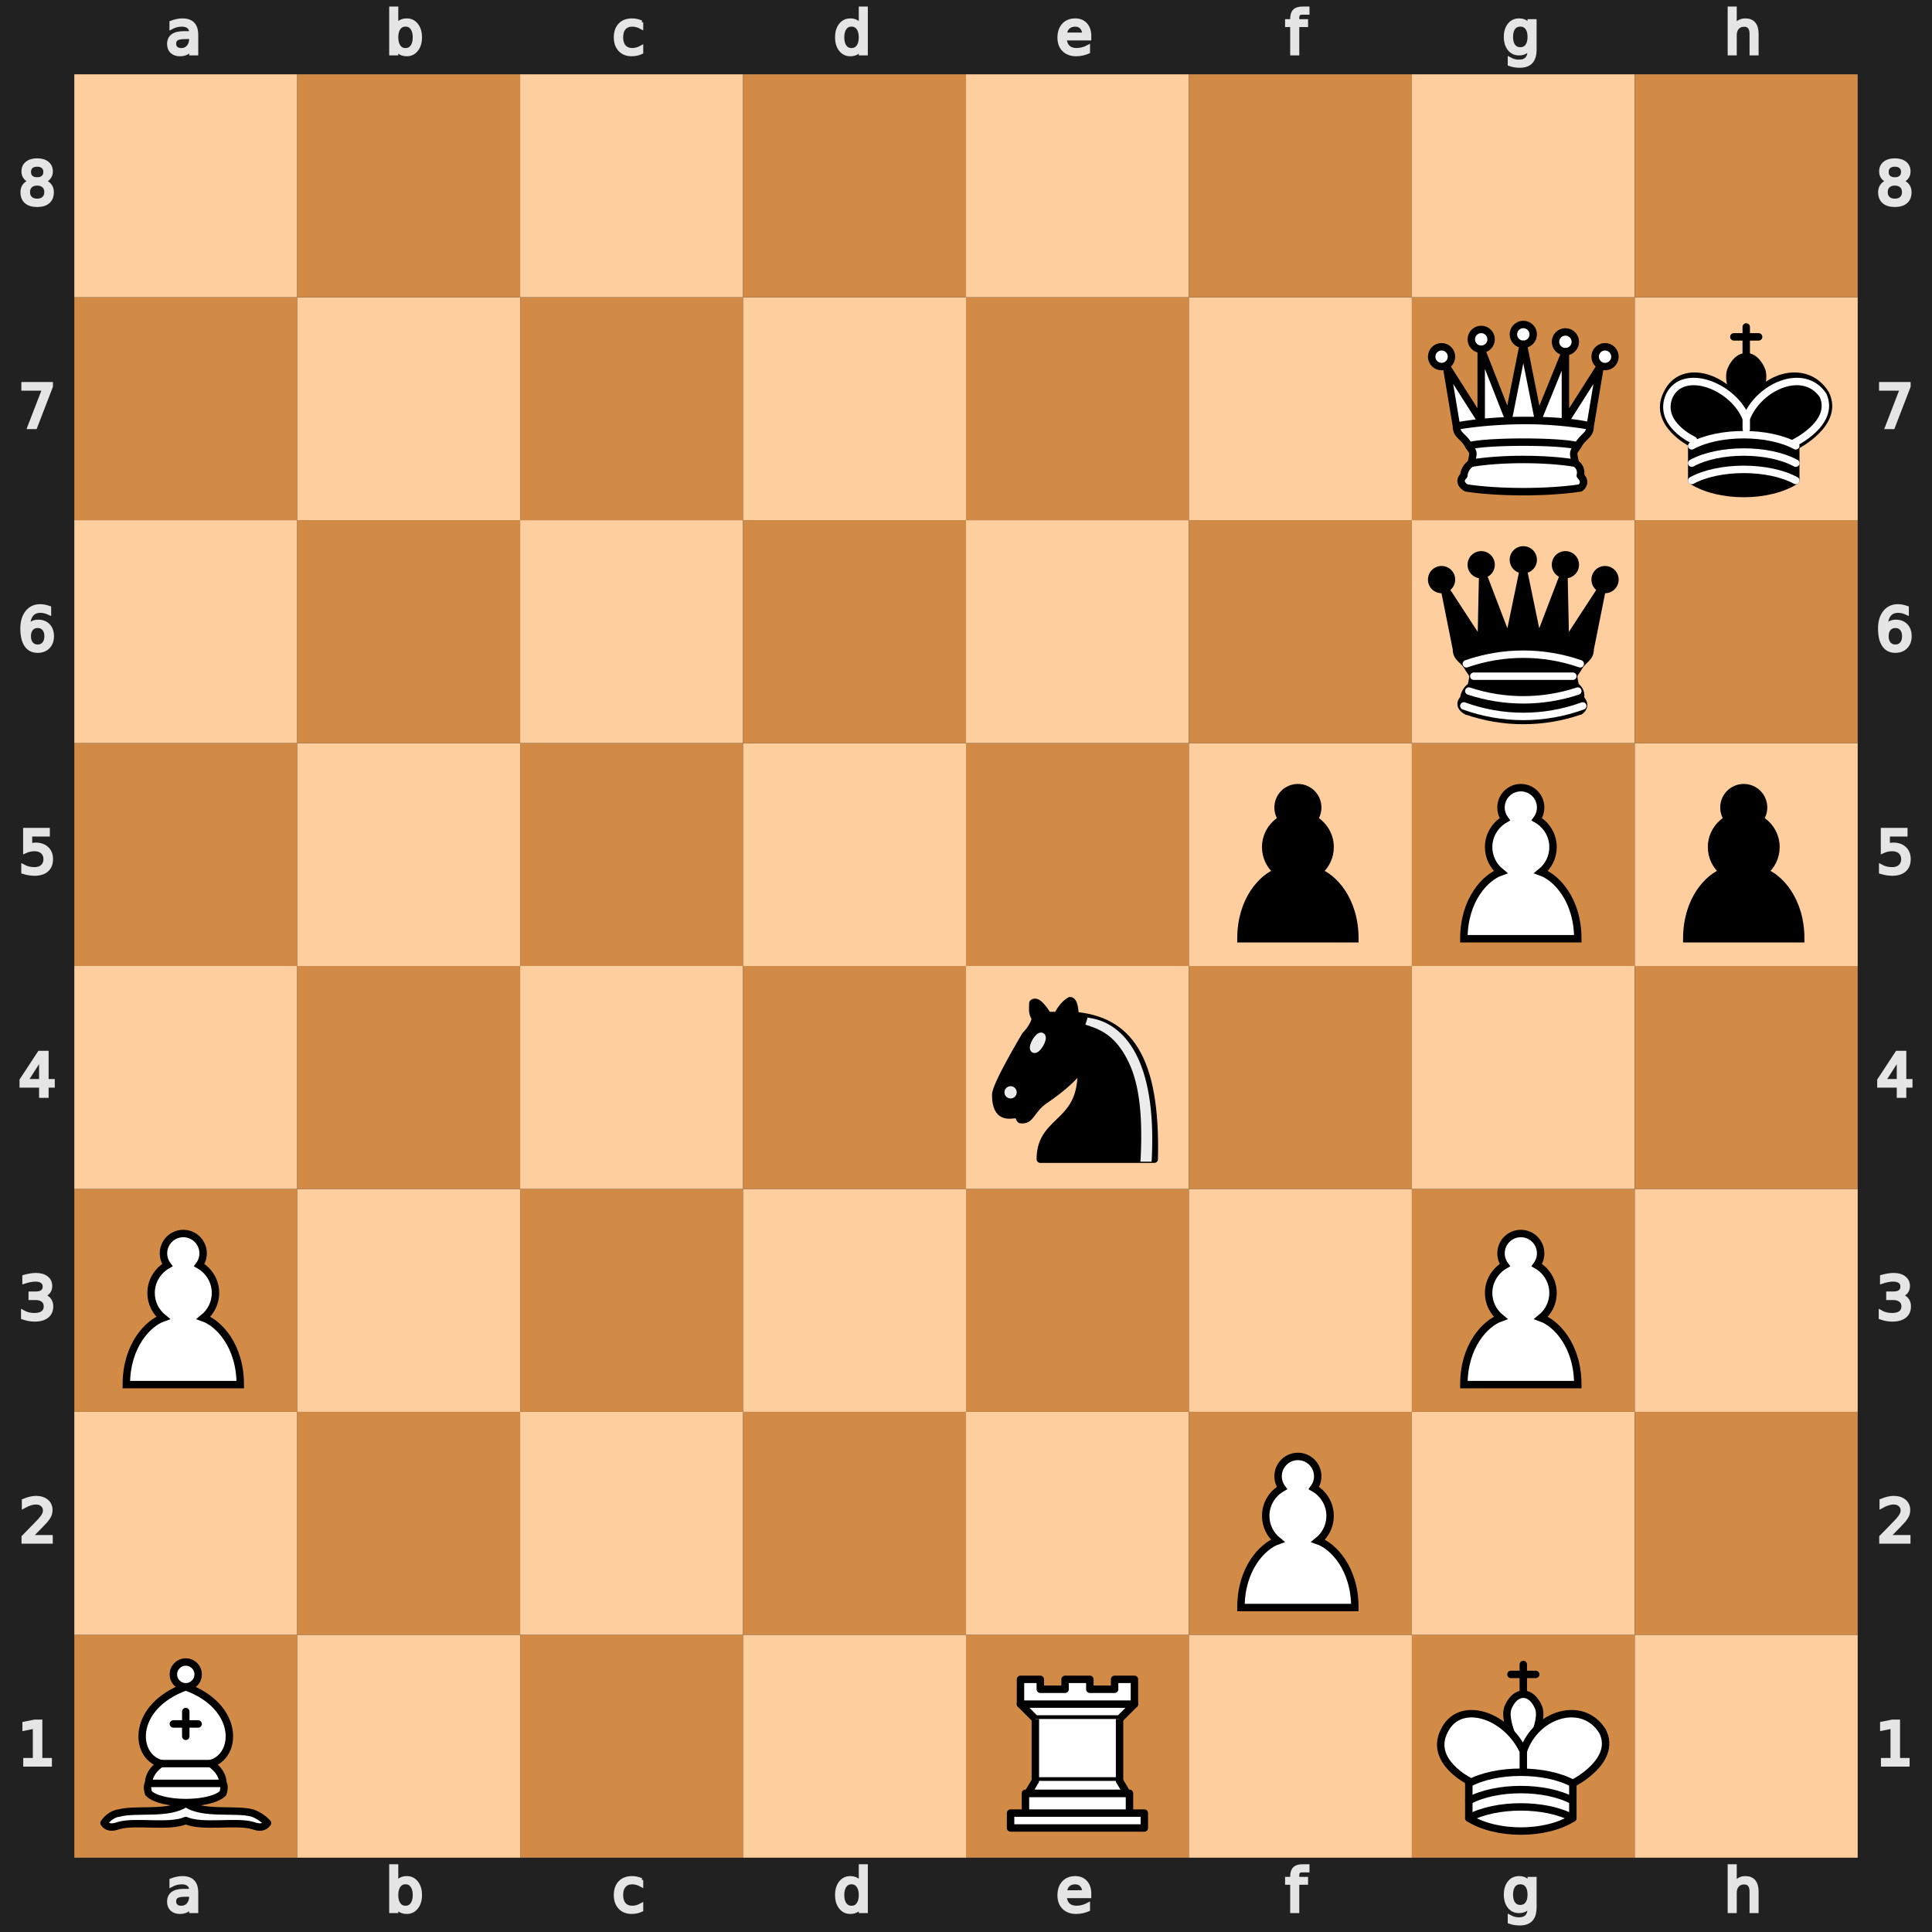
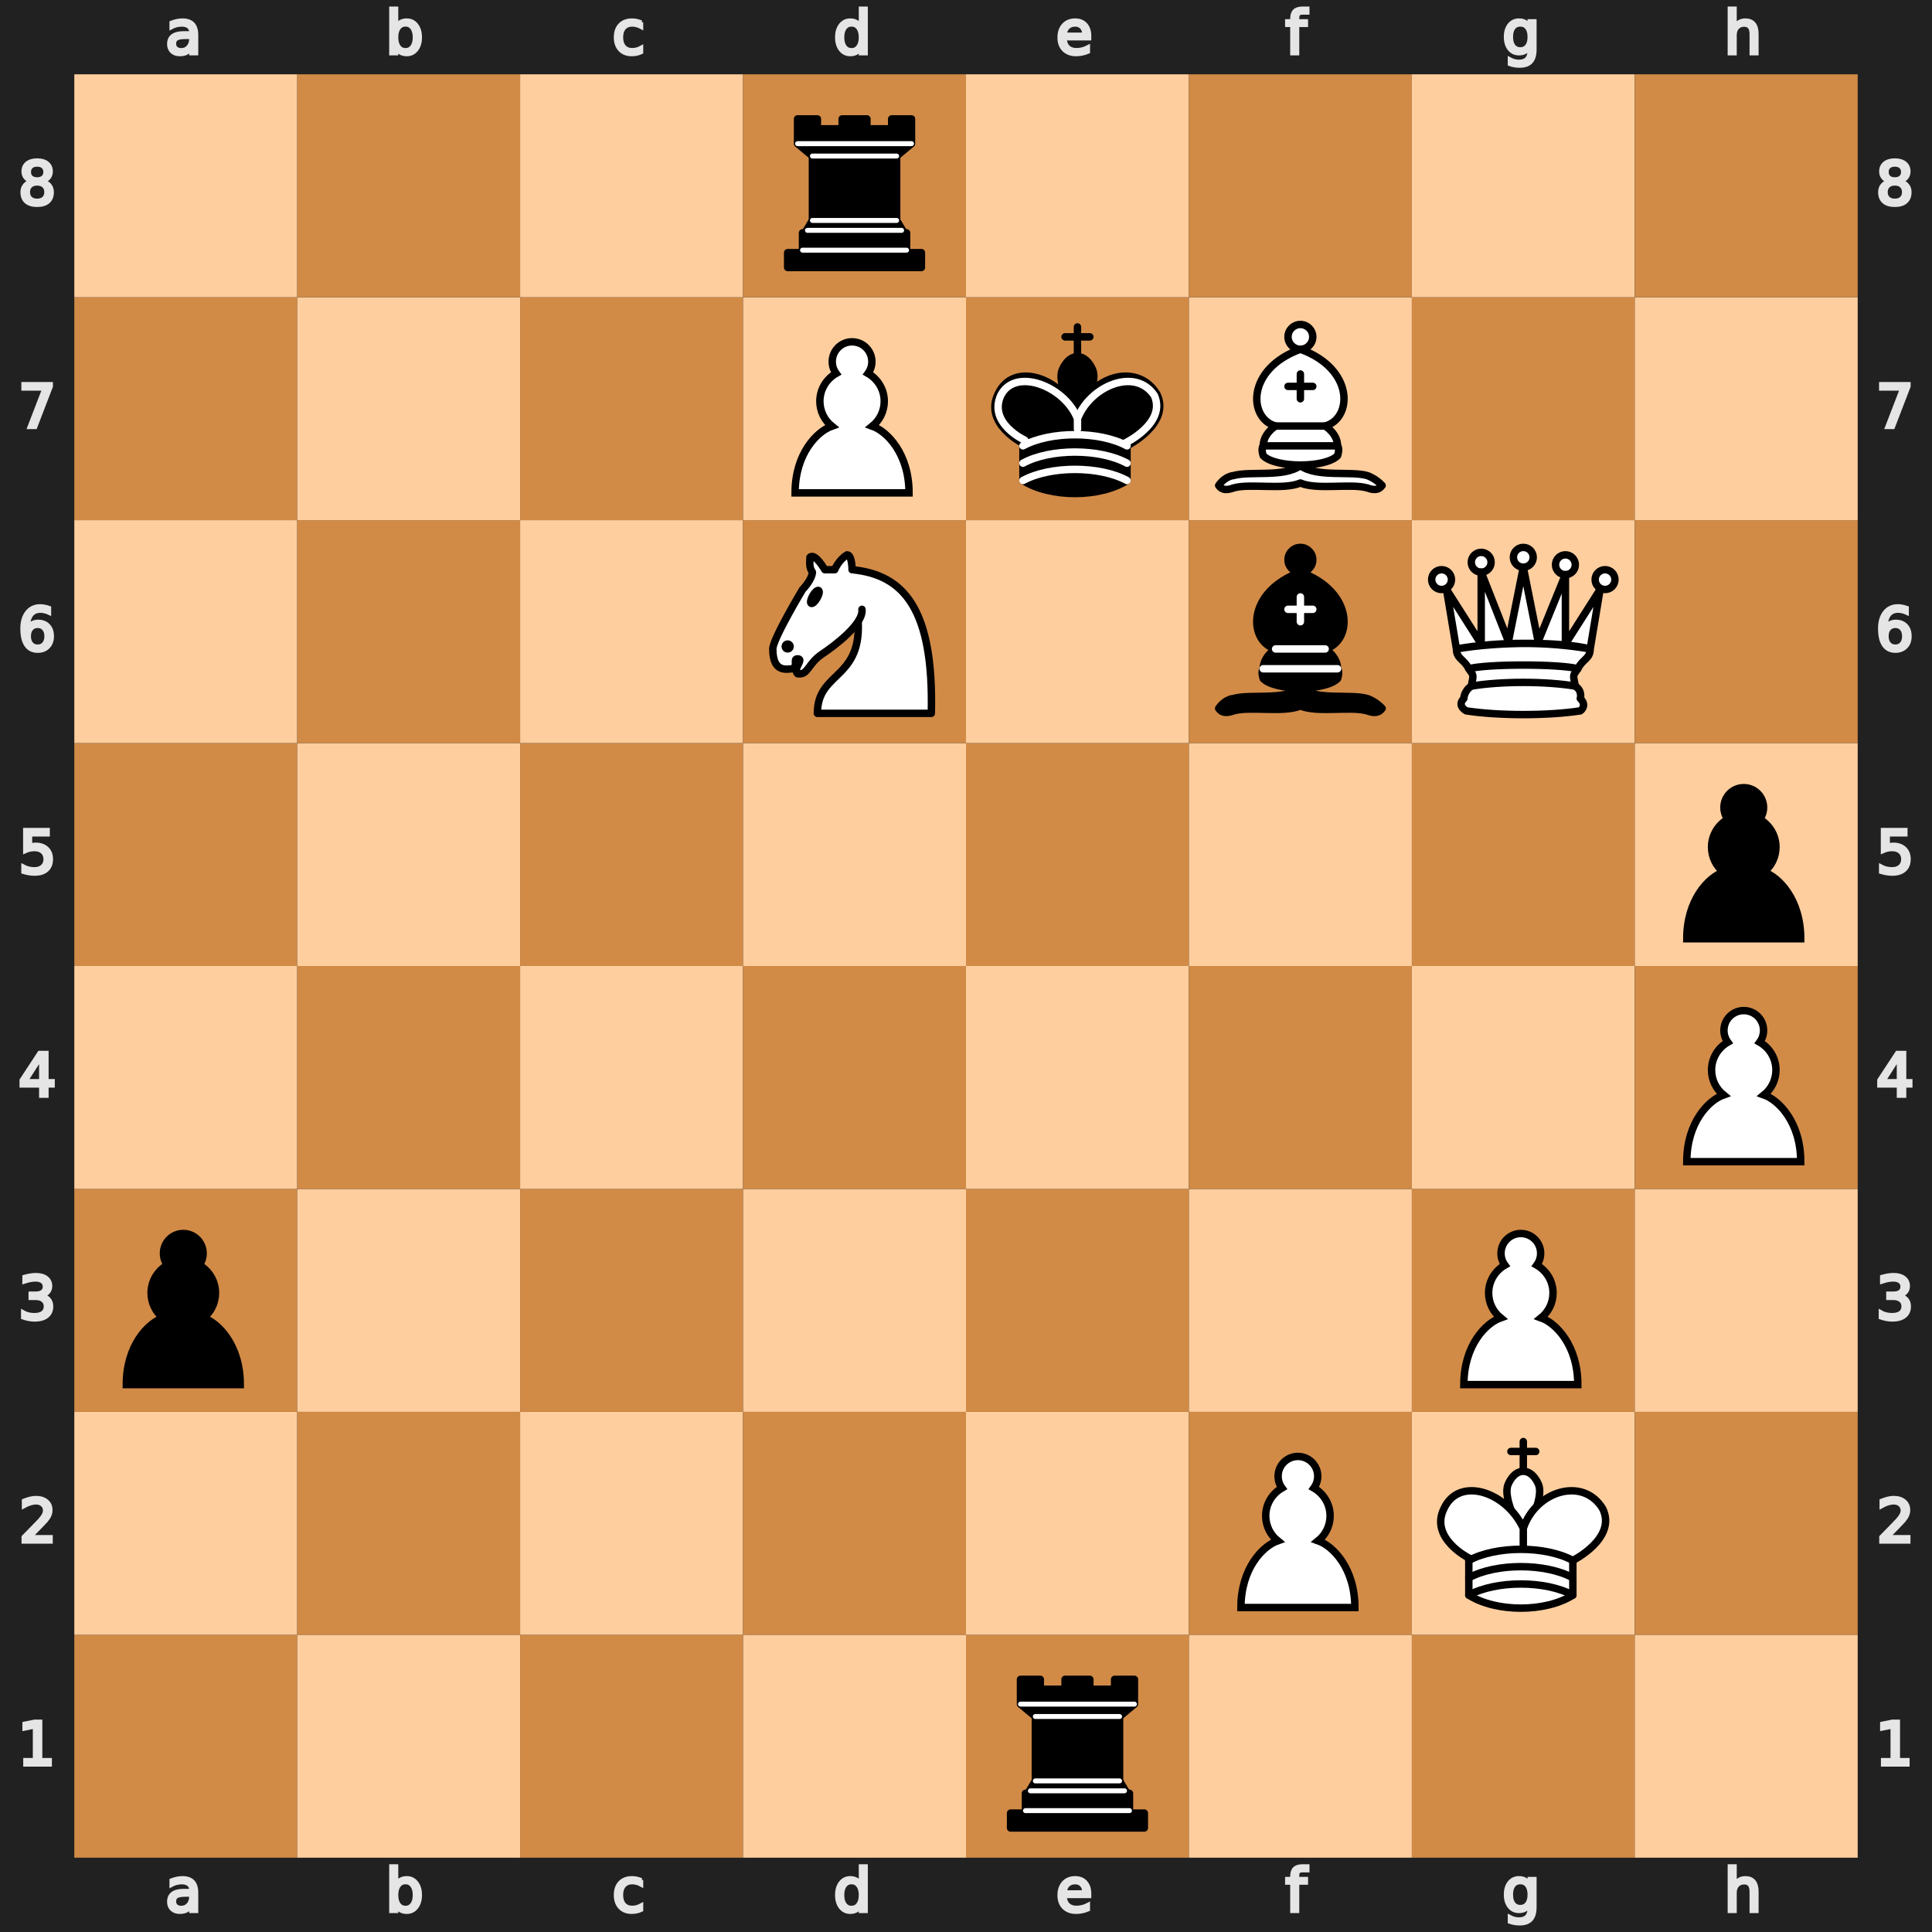
<svg xmlns="http://www.w3.org/2000/svg" xmlns:xlink="http://www.w3.org/1999/xlink" version="1.1" viewBox="0 0 390 390" width="350" height="350">
  <defs>
    <g id="white-pawn" class="white pawn">
      <path d="M22 9c-2.21 0-4 1.79-4 4 0 .89.29 1.71.78 2.38-1.95 1.12-3.28 3.21-3.28 5.62 0 2.03.94 3.84 2.41 5.03-3 1.06-7.41 5.55-7.41 13.47h23c0-7.92-4.41-12.41-7.41-13.47 1.47-1.19 2.41-3 2.41-5.03 0-2.41-1.33-4.5-3.28-5.62.49-.67.78-1.49.78-2.38 0-2.21-1.79-4-4-4z" fill="#fff" stroke="#000" stroke-width="1.5" stroke-linecap="round" />
+     </g>
+     <g id="white-knight" class="white knight" fill="none" fill-rule="evenodd" stroke="#000" stroke-width="1.5" stroke-linecap="round" stroke-linejoin="round">
+       <path d="M 22,10 C 32.5,11 38.5,18 38,39 L 15,39 C 15,30 25,32.5 23,18" style="fill:#ffffff; stroke:#000000;" />
+       <path d="M 24,18 C 24.38,20.91 18.45,25.37 16,27 C 13,29 13.18,31.34 11,31 C 9.958,30.06 12.41,27.96 11,28 C 10,28 11.19,29.23 10,30 C 9,30 5.997,31 6,26 C 6,24 12,14 12,14 C 12,14 13.89,12.1 14,10.5 C 13.27,9.506 13.5,8.5 13.5,7.5 C 14.5,6.5 16.5,10 16.5,10 L 18.5,10 C 18.5,10 19.28,8.008 21,7 C 22,7 22,10 22,10" style="fill:#ffffff; stroke:#000000;" />
+       <path d="M 9.5 25.5 A 0.5 0.5 0 1 1 8.5,25.5 A 0.5 0.5 0 1 1 9.5 25.5 z" style="fill:#000000; stroke:#000000;" />
+       <path d="M 15 15.5 A 0.5 1.5 0 1 1 14,15.5 A 0.5 1.5 0 1 1 15 15.5 z" transform="matrix(0.866,0.5,-0.5,0.866,9.693,-5.173)" style="fill:#000000; stroke:#000000;" />
    </g>
    <g id="white-bishop" class="white bishop" fill="none" fill-rule="evenodd" stroke="#000" stroke-width="1.5" stroke-linecap="round" stroke-linejoin="round">
      <g fill="#fff" stroke-linecap="butt">
        <path d="M9 36c3.39-.97 10.11.43 13.5-2 3.39 2.43 10.11 1.03 13.5 2 0 0 1.65.54 3 2-.68.97-1.65.99-3 .5-3.39-.97-10.11.46-13.5-1-3.39 1.46-10.11.03-13.5 1-1.354.49-2.323.47-3-.5 1.354-1.94 3-2 3-2zM15 32c2.5 2.5 12.5 2.5 15 0 .5-1.5 0-2 0-2 0-2.5-2.5-4-2.5-4 5.5-1.5 6-11.5-5-15.5-11 4-10.5 14-5 15.5 0 0-2.5 1.5-2.5 4 0 0-.5.5 0 2zM25 8a2.5 2.5 0 1 1-5 0 2.5 2.5 0 1 1 5 0z" />
      </g>
      <path d="M17.5 26h10M15 30h15m-7.5-14.5v5M20 18h5" stroke-linejoin="miter" />
    </g>
-     <g id="white-rook" class="white rook" fill="#fff" fill-rule="evenodd" stroke="#000" stroke-width="1.5" stroke-linecap="round" stroke-linejoin="round">
-       <path d="M9 39h27v-3H9v3zM12 36v-4h21v4H12zM11 14V9h4v2h5V9h5v2h5V9h4v5" stroke-linecap="butt" />
-       <path d="M34 14l-3 3H14l-3-3" />
-       <path d="M31 17v12.5H14V17" stroke-linecap="butt" stroke-linejoin="miter" />
-       <path d="M31 29.5l1.5 2.5h-20l1.5-2.5" />
-       <path d="M11 14h23" fill="none" stroke-linejoin="miter" />
-     </g>
    <g id="white-queen" class="white queen" fill="#fff" fill-rule="evenodd" stroke="#000" stroke-width="1.5" stroke-linecap="round" stroke-linejoin="round">
      <path d="M8 12a2 2 0 1 1-4 0 2 2 0 1 1 4 0zM24.5 7.5a2 2 0 1 1-4 0 2 2 0 1 1 4 0zM41 12a2 2 0 1 1-4 0 2 2 0 1 1 4 0zM16 8.5a2 2 0 1 1-4 0 2 2 0 1 1 4 0zM33 9a2 2 0 1 1-4 0 2 2 0 1 1 4 0z" />
      <path d="M9 26c8.5-1.5 21-1.5 27 0l2-12-7 11V11l-5.5 13.5-3-15-3 15-5.5-14V25L7 14l2 12zM9 26c0 2 1.5 2 2.5 4 1 1.5 1 1 .5 3.5-1.5 1-1.5 2.5-1.5 2.5-1.5 1.5.5 2.5.5 2.5 6.5 1 16.5 1 23 0 0 0 1.5-1 0-2.5 0 0 .5-1.5-1-2.5-.5-2.5-.5-2 .5-3.5 1-2 2.5-2 2.5-4-8.5-1.5-18.5-1.5-27 0z" stroke-linecap="butt" />
      <path d="M11.5 30c3.5-1 18.5-1 22 0M12 33.5c6-1 15-1 21 0" fill="none" />
    </g>
    <g id="white-king" class="white king" fill="none" fill-rule="evenodd" stroke="#000" stroke-width="1.5" stroke-linecap="round" stroke-linejoin="round">
      <path d="M22.5 11.63V6M20 8h5" stroke-linejoin="miter" />
      <path d="M22.5 25s4.5-7.5 3-10.5c0 0-1-2.5-3-2.5s-3 2.5-3 2.5c-1.5 3 3 10.5 3 10.5" fill="#fff" stroke-linecap="butt" stroke-linejoin="miter" />
      <path d="M11.5 37c5.5 3.5 15.5 3.5 21 0v-7s9-4.5 6-10.5c-4-6.5-13.5-3.5-16 4V27v-3.5c-3.5-7.5-13-10.5-16-4-3 6 5 10 5 10V37z" fill="#fff" />
      <path d="M11.5 30c5.5-3 15.5-3 21 0m-21 3.5c5.5-3 15.5-3 21 0m-21 3.5c5.5-3 15.5-3 21 0" />
    </g>
    <g id="black-pawn" class="black pawn">
      <path d="M22 9c-2.21 0-4 1.79-4 4 0 .89.29 1.71.78 2.38-1.95 1.12-3.28 3.21-3.28 5.62 0 2.03.94 3.84 2.41 5.03-3 1.06-7.41 5.55-7.41 13.47h23c0-7.92-4.41-12.41-7.41-13.47 1.47-1.19 2.41-3 2.41-5.03 0-2.41-1.33-4.5-3.28-5.62.49-.67.78-1.49.78-2.38 0-2.21-1.79-4-4-4z" stroke="#000" stroke-width="1.5" stroke-linecap="round" />
    </g>
-     <g id="black-knight" class="black knight" fill="none" fill-rule="evenodd" stroke="#000" stroke-width="1.5" stroke-linecap="round" stroke-linejoin="round">
-       <path d="M 22,10 C 32.5,11 38.5,18 38,39 L 15,39 C 15,30 25,32.5 23,18" style="fill:#000000; stroke:#000000;" />
-       <path d="M 24,18 C 24.38,20.91 18.45,25.37 16,27 C 13,29 13.18,31.34 11,31 C 9.958,30.06 12.41,27.96 11,28 C 10,28 11.19,29.23 10,30 C 9,30 5.997,31 6,26 C 6,24 12,14 12,14 C 12,14 13.89,12.1 14,10.5 C 13.27,9.506 13.5,8.5 13.5,7.5 C 14.5,6.5 16.5,10 16.5,10 L 18.5,10 C 18.5,10 19.28,8.008 21,7 C 22,7 22,10 22,10" style="fill:#000000; stroke:#000000;" />
-       <path d="M 9.5 25.5 A 0.5 0.5 0 1 1 8.5,25.5 A 0.5 0.5 0 1 1 9.5 25.5 z" style="fill:#ececec; stroke:#ececec;" />
-       <path d="M 15 15.5 A 0.5 1.5 0 1 1 14,15.5 A 0.5 1.5 0 1 1 15 15.5 z" transform="matrix(0.866,0.5,-0.5,0.866,9.693,-5.173)" style="fill:#ececec; stroke:#ececec;" />
-       <path d="M 24.55,10.4 L 24.1,11.85 L 24.6,12 C 27.75,13 30.25,14.49 32.5,18.75 C 34.75,23.01 35.75,29.06 35.25,39 L 35.2,39.5 L 37.45,39.5 L 37.5,39 C 38,28.94 36.62,22.15 34.25,17.66 C 31.88,13.17 28.46,11.02 25.06,10.5 L 24.55,10.4 z " style="fill:#ececec; stroke:none;" />
-     </g>
-     <g id="black-queen" class="black queen" fill="#000" fill-rule="evenodd" stroke="#000" stroke-width="1.5" stroke-linecap="round" stroke-linejoin="round">
-       <g fill="#000" stroke="none">
-         <circle cx="6" cy="12" r="2.75" />
-         <circle cx="14" cy="9" r="2.75" />
-         <circle cx="22.5" cy="8" r="2.75" />
-         <circle cx="31" cy="9" r="2.75" />
-         <circle cx="39" cy="12" r="2.75" />
-       </g>
-       <path d="M9 26c8.5-1.5 21-1.5 27 0l2.5-12.5L31 25l-.3-14.1-5.2 13.6-3-14.5-3 14.5-5.2-13.6L14 25 6.5 13.5 9 26zM9 26c0 2 1.5 2 2.5 4 1 1.5 1 1 .5 3.5-1.5 1-1.5 2.5-1.5 2.5-1.5 1.5.5 2.5.5 2.5 6.5 1 16.5 1 23 0 0 0 1.5-1 0-2.5 0 0 .5-1.5-1-2.5-.5-2.5-.5-2 .5-3.5 1-2 2.5-2 2.5-4-8.5-1.5-18.5-1.5-27 0z" stroke-linecap="butt" />
-       <path d="M11 38.5a35 35 1 0 0 23 0" fill="none" stroke-linecap="butt" />
-       <path d="M11 29a35 35 1 0 1 23 0M12.5 31.5h20M11.5 34.5a35 35 1 0 0 22 0M10.5 37.5a35 35 1 0 0 24 0" fill="none" stroke="#fff" />
+     <g id="black-bishop" class="black bishop" fill="none" fill-rule="evenodd" stroke="#000" stroke-width="1.5" stroke-linecap="round" stroke-linejoin="round">
+       <path d="M9 36c3.39-.97 10.11.43 13.5-2 3.39 2.43 10.11 1.03 13.5 2 0 0 1.65.54 3 2-.68.97-1.65.99-3 .5-3.39-.97-10.11.46-13.5-1-3.39 1.46-10.11.03-13.5 1-1.354.49-2.323.47-3-.5 1.354-1.94 3-2 3-2zm6-4c2.5 2.5 12.5 2.5 15 0 .5-1.5 0-2 0-2 0-2.5-2.5-4-2.5-4 5.5-1.5 6-11.5-5-15.5-11 4-10.5 14-5 15.5 0 0-2.5 1.5-2.5 4 0 0-.5.5 0 2zM25 8a2.5 2.5 0 1 1-5 0 2.5 2.5 0 1 1 5 0z" fill="#000" stroke-linecap="butt" />
+       <path d="M17.5 26h10M15 30h15m-7.5-14.5v5M20 18h5" stroke="#fff" stroke-linejoin="miter" />
+     </g>
+     <g id="black-rook" class="black rook" fill="#000" fill-rule="evenodd" stroke="#000" stroke-width="1.5" stroke-linecap="round" stroke-linejoin="round">
+       <path d="M9 39h27v-3H9v3zM12.5 32l1.5-2.5h17l1.5 2.5h-20zM12 36v-4h21v4H12z" stroke-linecap="butt" />
+       <path d="M14 29.5v-13h17v13H14z" stroke-linecap="butt" stroke-linejoin="miter" />
+       <path d="M14 16.5L11 14h23l-3 2.5H14zM11 14V9h4v2h5V9h5v2h5V9h4v5H11z" stroke-linecap="butt" />
+       <path d="M12 35.5h21M13 31.5h19M14 29.5h17M14 16.5h17M11 14h23" fill="none" stroke="#fff" stroke-width="1" stroke-linejoin="miter" />
    </g>
    <g id="black-king" class="black king" fill="none" fill-rule="evenodd" stroke="#000" stroke-width="1.5" stroke-linecap="round" stroke-linejoin="round">
      <path d="M22.5 11.63V6" stroke-linejoin="miter" />
      <path d="M22.5 25s4.5-7.5 3-10.5c0 0-1-2.5-3-2.5s-3 2.5-3 2.5c-1.5 3 3 10.5 3 10.5" fill="#000" stroke-linecap="butt" stroke-linejoin="miter" />
      <path d="M11.5 37c5.5 3.5 15.5 3.5 21 0v-7s9-4.5 6-10.5c-4-6.5-13.5-3.5-16 4V27v-3.5c-3.5-7.5-13-10.5-16-4-3 6 5 10 5 10V37z" fill="#000" />
      <path d="M20 8h5" stroke-linejoin="miter" />
      <path d="M32 29.5s8.5-4 6.03-9.65C34.15 14 25 18 22.5 24.5l.01 2.1-.01-2.1C20 18 9.906 14 6.997 19.85c-2.497 5.65 4.853 9 4.853 9M11.5 30c5.5-3 15.5-3 21 0m-21 3.5c5.5-3 15.5-3 21 0m-21 3.5c5.5-3 15.5-3 21 0" stroke="#fff" />
    </g>
  </defs>
  <rect x="0" y="0" width="390" height="390" fill="#212121" />
  <g transform="translate(20, 0) scale(0.75, 0.75)" fill="#e5e5e5" stroke="#e5e5e5">
    <path d="M23.328 10.016q-1.742 0-2.414.398-.672.398-.672 1.36 0 .765.5 1.218.508.445 1.375.445 1.196 0 1.914-.843.727-.852.727-2.258v-.32zm2.867-.594v4.992h-1.437v-1.328q-.492.797-1.227 1.18-.734.375-1.797.375-1.343 0-2.14-.75-.79-.758-.79-2.024 0-1.476.985-2.226.992-.75 2.953-.75h2.016V8.75q0-.992-.656-1.531-.649-.547-1.829-.547-.75 0-1.46.18-.711.18-1.368.539V6.062q.79-.304 1.532-.453.742-.156 1.445-.156 1.898 0 2.836.984.937.985.937 2.985z" />
  </g>
  <g transform="translate(20, 375) scale(0.75, 0.75)" fill="#e5e5e5" stroke="#e5e5e5">
    <path d="M23.328 10.016q-1.742 0-2.414.398-.672.398-.672 1.36 0 .765.5 1.218.508.445 1.375.445 1.196 0 1.914-.843.727-.852.727-2.258v-.32zm2.867-.594v4.992h-1.437v-1.328q-.492.797-1.227 1.18-.734.375-1.797.375-1.343 0-2.14-.75-.79-.758-.79-2.024 0-1.476.985-2.226.992-.75 2.953-.75h2.016V8.75q0-.992-.656-1.531-.649-.547-1.829-.547-.75 0-1.46.18-.711.18-1.368.539V6.062q.79-.304 1.532-.453.742-.156 1.445-.156 1.898 0 2.836.984.937.985.937 2.985z" />
  </g>
  <g transform="translate(65, 0) scale(0.75, 0.75)" fill="#e5e5e5" stroke="#e5e5e5">
    <path d="M24.922 10.047q0-1.586-.656-2.485-.649-.906-1.79-.906-1.14 0-1.796.906-.649.899-.649 2.485 0 1.586.649 2.492.656.898 1.797.898 1.14 0 1.789-.898.656-.906.656-2.492zm-4.89-3.055q.452-.781 1.14-1.156.695-.383 1.656-.383 1.594 0 2.586 1.266 1 1.265 1 3.328 0 2.062-1 3.328-.992 1.266-2.586 1.266-.96 0-1.656-.375-.688-.383-1.14-1.164v1.312h-1.446V2.258h1.445z" />
  </g>
  <g transform="translate(65, 375) scale(0.75, 0.75)" fill="#e5e5e5" stroke="#e5e5e5">
    <path d="M24.922 10.047q0-1.586-.656-2.485-.649-.906-1.79-.906-1.14 0-1.796.906-.649.899-.649 2.485 0 1.586.649 2.492.656.898 1.797.898 1.14 0 1.789-.898.656-.906.656-2.492zm-4.89-3.055q.452-.781 1.14-1.156.695-.383 1.656-.383 1.594 0 2.586 1.266 1 1.265 1 3.328 0 2.062-1 3.328-.992 1.266-2.586 1.266-.96 0-1.656-.375-.688-.383-1.14-1.164v1.312h-1.446V2.258h1.445z" />
  </g>
  <g transform="translate(110, 0) scale(0.75, 0.75)" fill="#e5e5e5" stroke="#e5e5e5">
    <path d="M25.96 6v1.344q-.608-.336-1.226-.5-.609-.172-1.234-.172-1.398 0-2.172.89-.773.883-.773 2.485 0 1.601.773 2.492.774.883 2.172.883.625 0 1.234-.164.618-.172 1.227-.508v1.328q-.602.281-1.25.422-.64.14-1.367.14-1.977 0-3.14-1.242-1.165-1.242-1.165-3.351 0-2.14 1.172-3.367 1.18-1.227 3.227-1.227.664 0 1.296.14.633.134 1.227.407z" />
  </g>
  <g transform="translate(110, 375) scale(0.75, 0.75)" fill="#e5e5e5" stroke="#e5e5e5">
    <path d="M25.96 6v1.344q-.608-.336-1.226-.5-.609-.172-1.234-.172-1.398 0-2.172.89-.773.883-.773 2.485 0 1.601.773 2.492.774.883 2.172.883.625 0 1.234-.164.618-.172 1.227-.508v1.328q-.602.281-1.25.422-.64.14-1.367.14-1.977 0-3.14-1.242-1.165-1.242-1.165-3.351 0-2.14 1.172-3.367 1.18-1.227 3.227-1.227.664 0 1.296.14.633.134 1.227.407z" />
  </g>
  <g transform="translate(155, 0) scale(0.75, 0.75)" fill="#e5e5e5" stroke="#e5e5e5">
    <path d="M24.973 6.992V2.258h1.437v12.156h-1.437v-1.312q-.453.78-1.149 1.164-.687.375-1.656.375-1.586 0-2.586-1.266-.992-1.266-.992-3.328 0-2.063.992-3.328 1-1.266 2.586-1.266.969 0 1.656.383.696.375 1.149 1.156zm-4.899 3.055q0 1.586.649 2.492.656.898 1.797.898 1.14 0 1.796-.898.657-.906.657-2.492 0-1.586-.657-2.485-.656-.906-1.796-.906-1.141 0-1.797.906-.649.899-.649 2.485z" />
  </g>
  <g transform="translate(155, 375) scale(0.75, 0.75)" fill="#e5e5e5" stroke="#e5e5e5">
    <path d="M24.973 6.992V2.258h1.437v12.156h-1.437v-1.312q-.453.78-1.149 1.164-.687.375-1.656.375-1.586 0-2.586-1.266-.992-1.266-.992-3.328 0-2.063.992-3.328 1-1.266 2.586-1.266.969 0 1.656.383.696.375 1.149 1.156zm-4.899 3.055q0 1.586.649 2.492.656.898 1.797.898 1.14 0 1.796-.898.657-.906.657-2.492 0-1.586-.657-2.485-.656-.906-1.796-.906-1.141 0-1.797.906-.649.899-.649 2.485z" />
  </g>
  <g transform="translate(200, 0) scale(0.75, 0.75)" fill="#e5e5e5" stroke="#e5e5e5">
    <path d="M26.555 9.68v.703h-6.61q.094 1.484.89 2.265.806.774 2.235.774.828 0 1.602-.203.781-.203 1.547-.61v1.36q-.774.328-1.586.5-.813.172-1.649.172-2.093 0-3.32-1.22-1.219-1.218-1.219-3.296 0-2.148 1.157-3.406 1.164-1.266 3.132-1.266 1.766 0 2.79 1.14 1.03 1.134 1.03 3.087zm-1.438-.422q-.015-1.18-.664-1.883-.64-.703-1.703-.703-1.203 0-1.93.68-.718.68-.828 1.914z" />
  </g>
  <g transform="translate(200, 375) scale(0.75, 0.75)" fill="#e5e5e5" stroke="#e5e5e5">
    <path d="M26.555 9.68v.703h-6.61q.094 1.484.89 2.265.806.774 2.235.774.828 0 1.602-.203.781-.203 1.547-.61v1.36q-.774.328-1.586.5-.813.172-1.649.172-2.093 0-3.32-1.22-1.219-1.218-1.219-3.296 0-2.148 1.157-3.406 1.164-1.266 3.132-1.266 1.766 0 2.79 1.14 1.03 1.134 1.03 3.087zm-1.438-.422q-.015-1.18-.664-1.883-.64-.703-1.703-.703-1.203 0-1.93.68-.718.68-.828 1.914z" />
  </g>
  <g transform="translate(245, 0) scale(0.75, 0.75)" fill="#e5e5e5" stroke="#e5e5e5">
    <path d="M25.285 2.258v1.195H23.91q-.773 0-1.078.313-.297.312-.297 1.125v.773h2.367v1.117h-2.367v7.633H21.09V6.781h-1.375V5.664h1.375v-.61q0-1.46.68-2.124.68-.672 2.156-.672z" />
  </g>
  <g transform="translate(245, 375) scale(0.75, 0.75)" fill="#e5e5e5" stroke="#e5e5e5">
    <path d="M25.285 2.258v1.195H23.91q-.773 0-1.078.313-.297.312-.297 1.125v.773h2.367v1.117h-2.367v7.633H21.09V6.781h-1.375V5.664h1.375v-.61q0-1.46.68-2.124.68-.672 2.156-.672z" />
  </g>
  <g transform="translate(290, 0) scale(0.75, 0.75)" fill="#e5e5e5" stroke="#e5e5e5">
    <path d="M24.973 9.937q0-1.562-.649-2.421-.64-.86-1.804-.86-1.157 0-1.805.86-.64.859-.64 2.421 0 1.555.64 2.415.648.859 1.805.859 1.164 0 1.804-.86.649-.859.649-2.414zm1.437 3.391q0 2.234-.992 3.32-.992 1.094-3.04 1.094-.757 0-1.429-.117-.672-.11-1.304-.344v-1.398q.632.344 1.25.508.617.164 1.257.164 1.414 0 2.118-.743.703-.734.703-2.226v-.711q-.446.773-1.141 1.156-.695.383-1.664.383-1.61 0-2.594-1.227-.984-1.226-.984-3.25 0-2.03.984-3.257.985-1.227 2.594-1.227.969 0 1.664.383t1.14 1.156V5.664h1.438z" />
  </g>
  <g transform="translate(290, 375) scale(0.75, 0.75)" fill="#e5e5e5" stroke="#e5e5e5">
    <path d="M24.973 9.937q0-1.562-.649-2.421-.64-.86-1.804-.86-1.157 0-1.805.86-.64.859-.64 2.421 0 1.555.64 2.415.648.859 1.805.859 1.164 0 1.804-.86.649-.859.649-2.414zm1.437 3.391q0 2.234-.992 3.32-.992 1.094-3.04 1.094-.757 0-1.429-.117-.672-.11-1.304-.344v-1.398q.632.344 1.25.508.617.164 1.257.164 1.414 0 2.118-.743.703-.734.703-2.226v-.711q-.446.773-1.141 1.156-.695.383-1.664.383-1.61 0-2.594-1.227-.984-1.226-.984-3.25 0-2.03.984-3.257.985-1.227 2.594-1.227.969 0 1.664.383t1.14 1.156V5.664h1.438z" />
  </g>
  <g transform="translate(335, 0) scale(0.75, 0.75)" fill="#e5e5e5" stroke="#e5e5e5">
    <path d="M26.164 9.133v5.281h-1.437V9.18q0-1.243-.485-1.86-.484-.617-1.453-.617-1.164 0-1.836.742-.672.742-.672 2.024v4.945h-1.445V2.258h1.445v4.765q.516-.789 1.211-1.18.703-.39 1.617-.39 1.508 0 2.282.938.773.93.773 2.742z" />
  </g>
  <g transform="translate(335, 375) scale(0.75, 0.75)" fill="#e5e5e5" stroke="#e5e5e5">
    <path d="M26.164 9.133v5.281h-1.437V9.18q0-1.243-.485-1.86-.484-.617-1.453-.617-1.164 0-1.836.742-.672.742-.672 2.024v4.945h-1.445V2.258h1.445v4.765q.516-.789 1.211-1.18.703-.39 1.617-.39 1.508 0 2.282.938.773.93.773 2.742z" />
  </g>
  <g transform="translate(0, 335) scale(0.75, 0.75)" fill="#e5e5e5" stroke="#e5e5e5">
    <path d="M6.754 26.996h2.578v-8.898l-2.805.562v-1.437l2.79-.563h1.578v10.336h2.578v1.328h-6.72z" />
  </g>
  <g transform="translate(375, 335) scale(0.75, 0.75)" fill="#e5e5e5" stroke="#e5e5e5">
    <path d="M6.754 26.996h2.578v-8.898l-2.805.562v-1.437l2.79-.563h1.578v10.336h2.578v1.328h-6.72z" />
  </g>
  <g transform="translate(0, 290) scale(0.75, 0.75)" fill="#e5e5e5" stroke="#e5e5e5">
    <path d="M8.195 26.996h5.508v1.328H6.297v-1.328q.898-.93 2.445-2.492 1.555-1.57 1.953-2.024.758-.851 1.055-1.437.305-.594.305-1.164 0-.93-.657-1.516-.648-.586-1.695-.586-.742 0-1.57.258-.82.258-1.758.781v-1.593q.953-.383 1.781-.578.828-.196 1.516-.196 1.812 0 2.89.906 1.079.907 1.079 2.422 0 .72-.274 1.368-.265.64-.976 1.515-.196.227-1.243 1.313-1.046 1.078-2.953 3.023z" />
  </g>
  <g transform="translate(375, 290) scale(0.75, 0.75)" fill="#e5e5e5" stroke="#e5e5e5">
    <path d="M8.195 26.996h5.508v1.328H6.297v-1.328q.898-.93 2.445-2.492 1.555-1.57 1.953-2.024.758-.851 1.055-1.437.305-.594.305-1.164 0-.93-.657-1.516-.648-.586-1.695-.586-.742 0-1.57.258-.82.258-1.758.781v-1.593q.953-.383 1.781-.578.828-.196 1.516-.196 1.812 0 2.89.906 1.079.907 1.079 2.422 0 .72-.274 1.368-.265.64-.976 1.515-.196.227-1.243 1.313-1.046 1.078-2.953 3.023z" />
  </g>
  <g transform="translate(0, 245) scale(0.75, 0.75)" fill="#e5e5e5" stroke="#e5e5e5">
    <path d="M11.434 22.035q1.132.242 1.765 1.008.64.766.64 1.89 0 1.727-1.187 2.672-1.187.946-3.375.946-.734 0-1.515-.149-.774-.14-1.602-.43V26.45q.656.383 1.438.578.78.196 1.632.196 1.485 0 2.258-.586.782-.586.782-1.703 0-1.032-.727-1.61-.719-.586-2.008-.586h-1.36v-1.297h1.423q1.164 0 1.78-.46.618-.47.618-1.344 0-.899-.64-1.375-.633-.485-1.82-.485-.65 0-1.391.141-.743.14-1.633.437V16.95q.898-.25 1.68-.375.788-.125 1.484-.125 1.797 0 2.844.82 1.046.813 1.046 2.204 0 .968-.554 1.64-.555.664-1.578.922z" />
  </g>
  <g transform="translate(375, 245) scale(0.75, 0.75)" fill="#e5e5e5" stroke="#e5e5e5">
    <path d="M11.434 22.035q1.132.242 1.765 1.008.64.766.64 1.89 0 1.727-1.187 2.672-1.187.946-3.375.946-.734 0-1.515-.149-.774-.14-1.602-.43V26.45q.656.383 1.438.578.78.196 1.632.196 1.485 0 2.258-.586.782-.586.782-1.703 0-1.032-.727-1.61-.719-.586-2.008-.586h-1.36v-1.297h1.423q1.164 0 1.78-.46.618-.47.618-1.344 0-.899-.64-1.375-.633-.485-1.82-.485-.65 0-1.391.141-.743.14-1.633.437V16.95q.898-.25 1.68-.375.788-.125 1.484-.125 1.797 0 2.844.82 1.046.813 1.046 2.204 0 .968-.554 1.64-.555.664-1.578.922z" />
  </g>
  <g transform="translate(0, 200) scale(0.75, 0.75)" fill="#e5e5e5" stroke="#e5e5e5">
    <path d="M11.016 18.035L7.03 24.262h3.985zm-.414-1.375h1.984v7.602h1.664v1.312h-1.664v2.75h-1.57v-2.75H5.75v-1.523z" />
  </g>
  <g transform="translate(375, 200) scale(0.75, 0.75)" fill="#e5e5e5" stroke="#e5e5e5">
    <path d="M11.016 18.035L7.03 24.262h3.985zm-.414-1.375h1.984v7.602h1.664v1.312h-1.664v2.75h-1.57v-2.75H5.75v-1.523z" />
  </g>
  <g transform="translate(0, 155) scale(0.75, 0.75)" fill="#e5e5e5" stroke="#e5e5e5">
    <path d="M6.719 16.66h6.195v1.328h-4.75v2.86q.344-.118.688-.172.343-.063.687-.063 1.953 0 3.094 1.07 1.14 1.07 1.14 2.899 0 1.883-1.171 2.93-1.172 1.039-3.305 1.039-.735 0-1.5-.125-.758-.125-1.57-.375v-1.586q.703.383 1.453.57.75.188 1.586.188 1.351 0 2.14-.711.79-.711.79-1.93 0-1.219-.79-1.93-.789-.71-2.14-.71-.633 0-1.266.14-.625.14-1.281.438z" />
  </g>
  <g transform="translate(375, 155) scale(0.75, 0.75)" fill="#e5e5e5" stroke="#e5e5e5">
    <path d="M6.719 16.66h6.195v1.328h-4.75v2.86q.344-.118.688-.172.343-.063.687-.063 1.953 0 3.094 1.07 1.14 1.07 1.14 2.899 0 1.883-1.171 2.93-1.172 1.039-3.305 1.039-.735 0-1.5-.125-.758-.125-1.57-.375v-1.586q.703.383 1.453.57.75.188 1.586.188 1.351 0 2.14-.711.79-.711.79-1.93 0-1.219-.79-1.93-.789-.71-2.14-.71-.633 0-1.266.14-.625.14-1.281.438z" />
  </g>
  <g transform="translate(0, 110) scale(0.75, 0.75)" fill="#e5e5e5" stroke="#e5e5e5">
    <path d="M10.137 21.863q-1.063 0-1.688.727-.617.726-.617 1.992 0 1.258.617 1.992.625.727 1.688.727 1.062 0 1.68-.727.624-.734.624-1.992 0-1.266-.625-1.992-.617-.727-1.68-.727zm3.133-4.945v1.437q-.594-.28-1.204-.43-.601-.148-1.195-.148-1.562 0-2.39 1.055-.82 1.055-.938 3.188.46-.68 1.156-1.04.696-.367 1.531-.367 1.758 0 2.774 1.07 1.023 1.063 1.023 2.899 0 1.797-1.062 2.883-1.063 1.086-2.828 1.086-2.024 0-3.094-1.547-1.07-1.555-1.07-4.5 0-2.766 1.312-4.406 1.313-1.649 3.524-1.649.593 0 1.195.117.61.118 1.266.352z" />
  </g>
  <g transform="translate(375, 110) scale(0.75, 0.75)" fill="#e5e5e5" stroke="#e5e5e5">
    <path d="M10.137 21.863q-1.063 0-1.688.727-.617.726-.617 1.992 0 1.258.617 1.992.625.727 1.688.727 1.062 0 1.68-.727.624-.734.624-1.992 0-1.266-.625-1.992-.617-.727-1.68-.727zm3.133-4.945v1.437q-.594-.28-1.204-.43-.601-.148-1.195-.148-1.562 0-2.39 1.055-.82 1.055-.938 3.188.46-.68 1.156-1.04.696-.367 1.531-.367 1.758 0 2.774 1.07 1.023 1.063 1.023 2.899 0 1.797-1.062 2.883-1.063 1.086-2.828 1.086-2.024 0-3.094-1.547-1.07-1.555-1.07-4.5 0-2.766 1.312-4.406 1.313-1.649 3.524-1.649.593 0 1.195.117.61.118 1.266.352z" />
  </g>
  <g transform="translate(0, 65) scale(0.75, 0.75)" fill="#e5e5e5" stroke="#e5e5e5">
    <path d="M6.25 16.66h7.5v.672L9.516 28.324H7.867l3.985-10.336H6.25z" />
  </g>
  <g transform="translate(375, 65) scale(0.75, 0.75)" fill="#e5e5e5" stroke="#e5e5e5">
    <path d="M6.25 16.66h7.5v.672L9.516 28.324H7.867l3.985-10.336H6.25z" />
  </g>
  <g transform="translate(0, 20) scale(0.75, 0.75)" fill="#e5e5e5" stroke="#e5e5e5">
    <path d="M10 22.785q-1.125 0-1.773.602-.641.601-.641 1.656t.64 1.656q.649.602 1.774.602t1.773-.602q.649-.61.649-1.656 0-1.055-.649-1.656-.64-.602-1.773-.602zm-1.578-.672q-1.016-.25-1.586-.945-.563-.695-.563-1.695 0-1.399.993-2.211 1-.813 2.734-.813 1.742 0 2.734.813.993.812.993 2.21 0 1-.57 1.696-.563.695-1.571.945 1.14.266 1.773 1.04.641.773.641 1.89 0 1.695-1.04 2.602-1.03.906-2.96.906t-2.969-.906Q6 26.738 6 25.043q0-1.117.64-1.89.641-.774 1.782-1.04zm-.578-2.492q0 .906.562 1.414.57.508 1.594.508 1.016 0 1.586-.508.578-.508.578-1.414 0-.906-.578-1.414-.57-.508-1.586-.508-1.023 0-1.594.508-.562.508-.562 1.414z" />
  </g>
  <g transform="translate(375, 20) scale(0.75, 0.75)" fill="#e5e5e5" stroke="#e5e5e5">
    <path d="M10 22.785q-1.125 0-1.773.602-.641.601-.641 1.656t.64 1.656q.649.602 1.774.602t1.773-.602q.649-.61.649-1.656 0-1.055-.649-1.656-.64-.602-1.773-.602zm-1.578-.672q-1.016-.25-1.586-.945-.563-.695-.563-1.695 0-1.399.993-2.211 1-.813 2.734-.813 1.742 0 2.734.813.993.812.993 2.21 0 1-.57 1.696-.563.695-1.571.945 1.14.266 1.773 1.04.641.773.641 1.89 0 1.695-1.04 2.602-1.03.906-2.96.906t-2.969-.906Q6 26.738 6 25.043q0-1.117.64-1.89.641-.774 1.782-1.04zm-.578-2.492q0 .906.562 1.414.57.508 1.594.508 1.016 0 1.586-.508.578-.508.578-1.414 0-.906-.578-1.414-.57-.508-1.586-.508-1.023 0-1.594.508-.562.508-.562 1.414z" />
  </g>
  <rect x="15" y="330" width="45" height="45" class="square dark a1" stroke="none" fill="#d18b47" />
  <rect x="60" y="330" width="45" height="45" class="square light b1" stroke="none" fill="#ffce9e" />
  <rect x="105" y="330" width="45" height="45" class="square dark c1" stroke="none" fill="#d18b47" />
  <rect x="150" y="330" width="45" height="45" class="square light d1" stroke="none" fill="#ffce9e" />
  <rect x="195" y="330" width="45" height="45" class="square dark e1" stroke="none" fill="#d18b47" />
  <rect x="240" y="330" width="45" height="45" class="square light f1" stroke="none" fill="#ffce9e" />
  <rect x="285" y="330" width="45" height="45" class="square dark g1" stroke="none" fill="#d18b47" />
  <rect x="330" y="330" width="45" height="45" class="square light h1" stroke="none" fill="#ffce9e" />
  <rect x="15" y="285" width="45" height="45" class="square light a2" stroke="none" fill="#ffce9e" />
  <rect x="60" y="285" width="45" height="45" class="square dark b2" stroke="none" fill="#d18b47" />
  <rect x="105" y="285" width="45" height="45" class="square light c2" stroke="none" fill="#ffce9e" />
  <rect x="150" y="285" width="45" height="45" class="square dark d2" stroke="none" fill="#d18b47" />
  <rect x="195" y="285" width="45" height="45" class="square light e2" stroke="none" fill="#ffce9e" />
  <rect x="240" y="285" width="45" height="45" class="square dark f2" stroke="none" fill="#d18b47" />
  <rect x="285" y="285" width="45" height="45" class="square light g2" stroke="none" fill="#ffce9e" />
  <rect x="330" y="285" width="45" height="45" class="square dark h2" stroke="none" fill="#d18b47" />
  <rect x="15" y="240" width="45" height="45" class="square dark a3" stroke="none" fill="#d18b47" />
  <rect x="60" y="240" width="45" height="45" class="square light b3" stroke="none" fill="#ffce9e" />
  <rect x="105" y="240" width="45" height="45" class="square dark c3" stroke="none" fill="#d18b47" />
  <rect x="150" y="240" width="45" height="45" class="square light d3" stroke="none" fill="#ffce9e" />
  <rect x="195" y="240" width="45" height="45" class="square dark e3" stroke="none" fill="#d18b47" />
  <rect x="240" y="240" width="45" height="45" class="square light f3" stroke="none" fill="#ffce9e" />
  <rect x="285" y="240" width="45" height="45" class="square dark g3" stroke="none" fill="#d18b47" />
  <rect x="330" y="240" width="45" height="45" class="square light h3" stroke="none" fill="#ffce9e" />
  <rect x="15" y="195" width="45" height="45" class="square light a4" stroke="none" fill="#ffce9e" />
  <rect x="60" y="195" width="45" height="45" class="square dark b4" stroke="none" fill="#d18b47" />
  <rect x="105" y="195" width="45" height="45" class="square light c4" stroke="none" fill="#ffce9e" />
  <rect x="150" y="195" width="45" height="45" class="square dark d4" stroke="none" fill="#d18b47" />
  <rect x="195" y="195" width="45" height="45" class="square light e4" stroke="none" fill="#ffce9e" />
  <rect x="240" y="195" width="45" height="45" class="square dark f4" stroke="none" fill="#d18b47" />
  <rect x="285" y="195" width="45" height="45" class="square light g4" stroke="none" fill="#ffce9e" />
  <rect x="330" y="195" width="45" height="45" class="square dark h4" stroke="none" fill="#d18b47" />
  <rect x="15" y="150" width="45" height="45" class="square dark a5" stroke="none" fill="#d18b47" />
  <rect x="60" y="150" width="45" height="45" class="square light b5" stroke="none" fill="#ffce9e" />
  <rect x="105" y="150" width="45" height="45" class="square dark c5" stroke="none" fill="#d18b47" />
  <rect x="150" y="150" width="45" height="45" class="square light d5" stroke="none" fill="#ffce9e" />
  <rect x="195" y="150" width="45" height="45" class="square dark e5" stroke="none" fill="#d18b47" />
  <rect x="240" y="150" width="45" height="45" class="square light f5" stroke="none" fill="#ffce9e" />
  <rect x="285" y="150" width="45" height="45" class="square dark g5" stroke="none" fill="#d18b47" />
  <rect x="330" y="150" width="45" height="45" class="square light h5" stroke="none" fill="#ffce9e" />
  <rect x="15" y="105" width="45" height="45" class="square light a6" stroke="none" fill="#ffce9e" />
  <rect x="60" y="105" width="45" height="45" class="square dark b6" stroke="none" fill="#d18b47" />
  <rect x="105" y="105" width="45" height="45" class="square light c6" stroke="none" fill="#ffce9e" />
  <rect x="150" y="105" width="45" height="45" class="square dark d6" stroke="none" fill="#d18b47" />
  <rect x="195" y="105" width="45" height="45" class="square light e6" stroke="none" fill="#ffce9e" />
  <rect x="240" y="105" width="45" height="45" class="square dark f6" stroke="none" fill="#d18b47" />
  <rect x="285" y="105" width="45" height="45" class="square light g6" stroke="none" fill="#ffce9e" />
  <rect x="330" y="105" width="45" height="45" class="square dark h6" stroke="none" fill="#d18b47" />
  <rect x="15" y="60" width="45" height="45" class="square dark a7" stroke="none" fill="#d18b47" />
  <rect x="60" y="60" width="45" height="45" class="square light b7" stroke="none" fill="#ffce9e" />
  <rect x="105" y="60" width="45" height="45" class="square dark c7" stroke="none" fill="#d18b47" />
  <rect x="150" y="60" width="45" height="45" class="square light d7" stroke="none" fill="#ffce9e" />
  <rect x="195" y="60" width="45" height="45" class="square dark e7" stroke="none" fill="#d18b47" />
  <rect x="240" y="60" width="45" height="45" class="square light f7" stroke="none" fill="#ffce9e" />
  <rect x="285" y="60" width="45" height="45" class="square dark g7" stroke="none" fill="#d18b47" />
  <rect x="330" y="60" width="45" height="45" class="square light h7" stroke="none" fill="#ffce9e" />
  <rect x="15" y="15" width="45" height="45" class="square light a8" stroke="none" fill="#ffce9e" />
  <rect x="60" y="15" width="45" height="45" class="square dark b8" stroke="none" fill="#d18b47" />
  <rect x="105" y="15" width="45" height="45" class="square light c8" stroke="none" fill="#ffce9e" />
  <rect x="150" y="15" width="45" height="45" class="square dark d8" stroke="none" fill="#d18b47" />
  <rect x="195" y="15" width="45" height="45" class="square light e8" stroke="none" fill="#ffce9e" />
  <rect x="240" y="15" width="45" height="45" class="square dark f8" stroke="none" fill="#d18b47" />
  <rect x="285" y="15" width="45" height="45" class="square light g8" stroke="none" fill="#ffce9e" />
  <rect x="330" y="15" width="45" height="45" class="square dark h8" stroke="none" fill="#d18b47" />
-   <use xlink:href="#white-bishop" transform="translate(15, 330)" />
-   <use xlink:href="#white-rook" transform="translate(195, 330)" />
-   <use xlink:href="#white-king" transform="translate(285, 330)" />
+   <use xlink:href="#black-rook" transform="translate(195, 330)" />
  <use xlink:href="#white-pawn" transform="translate(240, 285)" />
-   <use xlink:href="#white-pawn" transform="translate(15, 240)" />
+   <use xlink:href="#white-king" transform="translate(285, 285)" />
+   <use xlink:href="#black-pawn" transform="translate(15, 240)" />
  <use xlink:href="#white-pawn" transform="translate(285, 240)" />
-   <use xlink:href="#black-knight" transform="translate(195, 195)" />
-   <use xlink:href="#black-pawn" transform="translate(240, 150)" />
-   <use xlink:href="#white-pawn" transform="translate(285, 150)" />
+   <use xlink:href="#white-pawn" transform="translate(330, 195)" />
  <use xlink:href="#black-pawn" transform="translate(330, 150)" />
-   <use xlink:href="#black-queen" transform="translate(285, 105)" />
-   <use xlink:href="#white-queen" transform="translate(285, 60)" />
-   <use xlink:href="#black-king" transform="translate(330, 60)" />
+   <use xlink:href="#white-knight" transform="translate(150, 105)" />
+   <use xlink:href="#black-bishop" transform="translate(240, 105)" />
+   <use xlink:href="#white-queen" transform="translate(285, 105)" />
+   <use xlink:href="#white-pawn" transform="translate(150, 60)" />
+   <use xlink:href="#black-king" transform="translate(195, 60)" />
+   <use xlink:href="#white-bishop" transform="translate(240, 60)" />
+   <use xlink:href="#black-rook" transform="translate(150, 15)" />
</svg>
